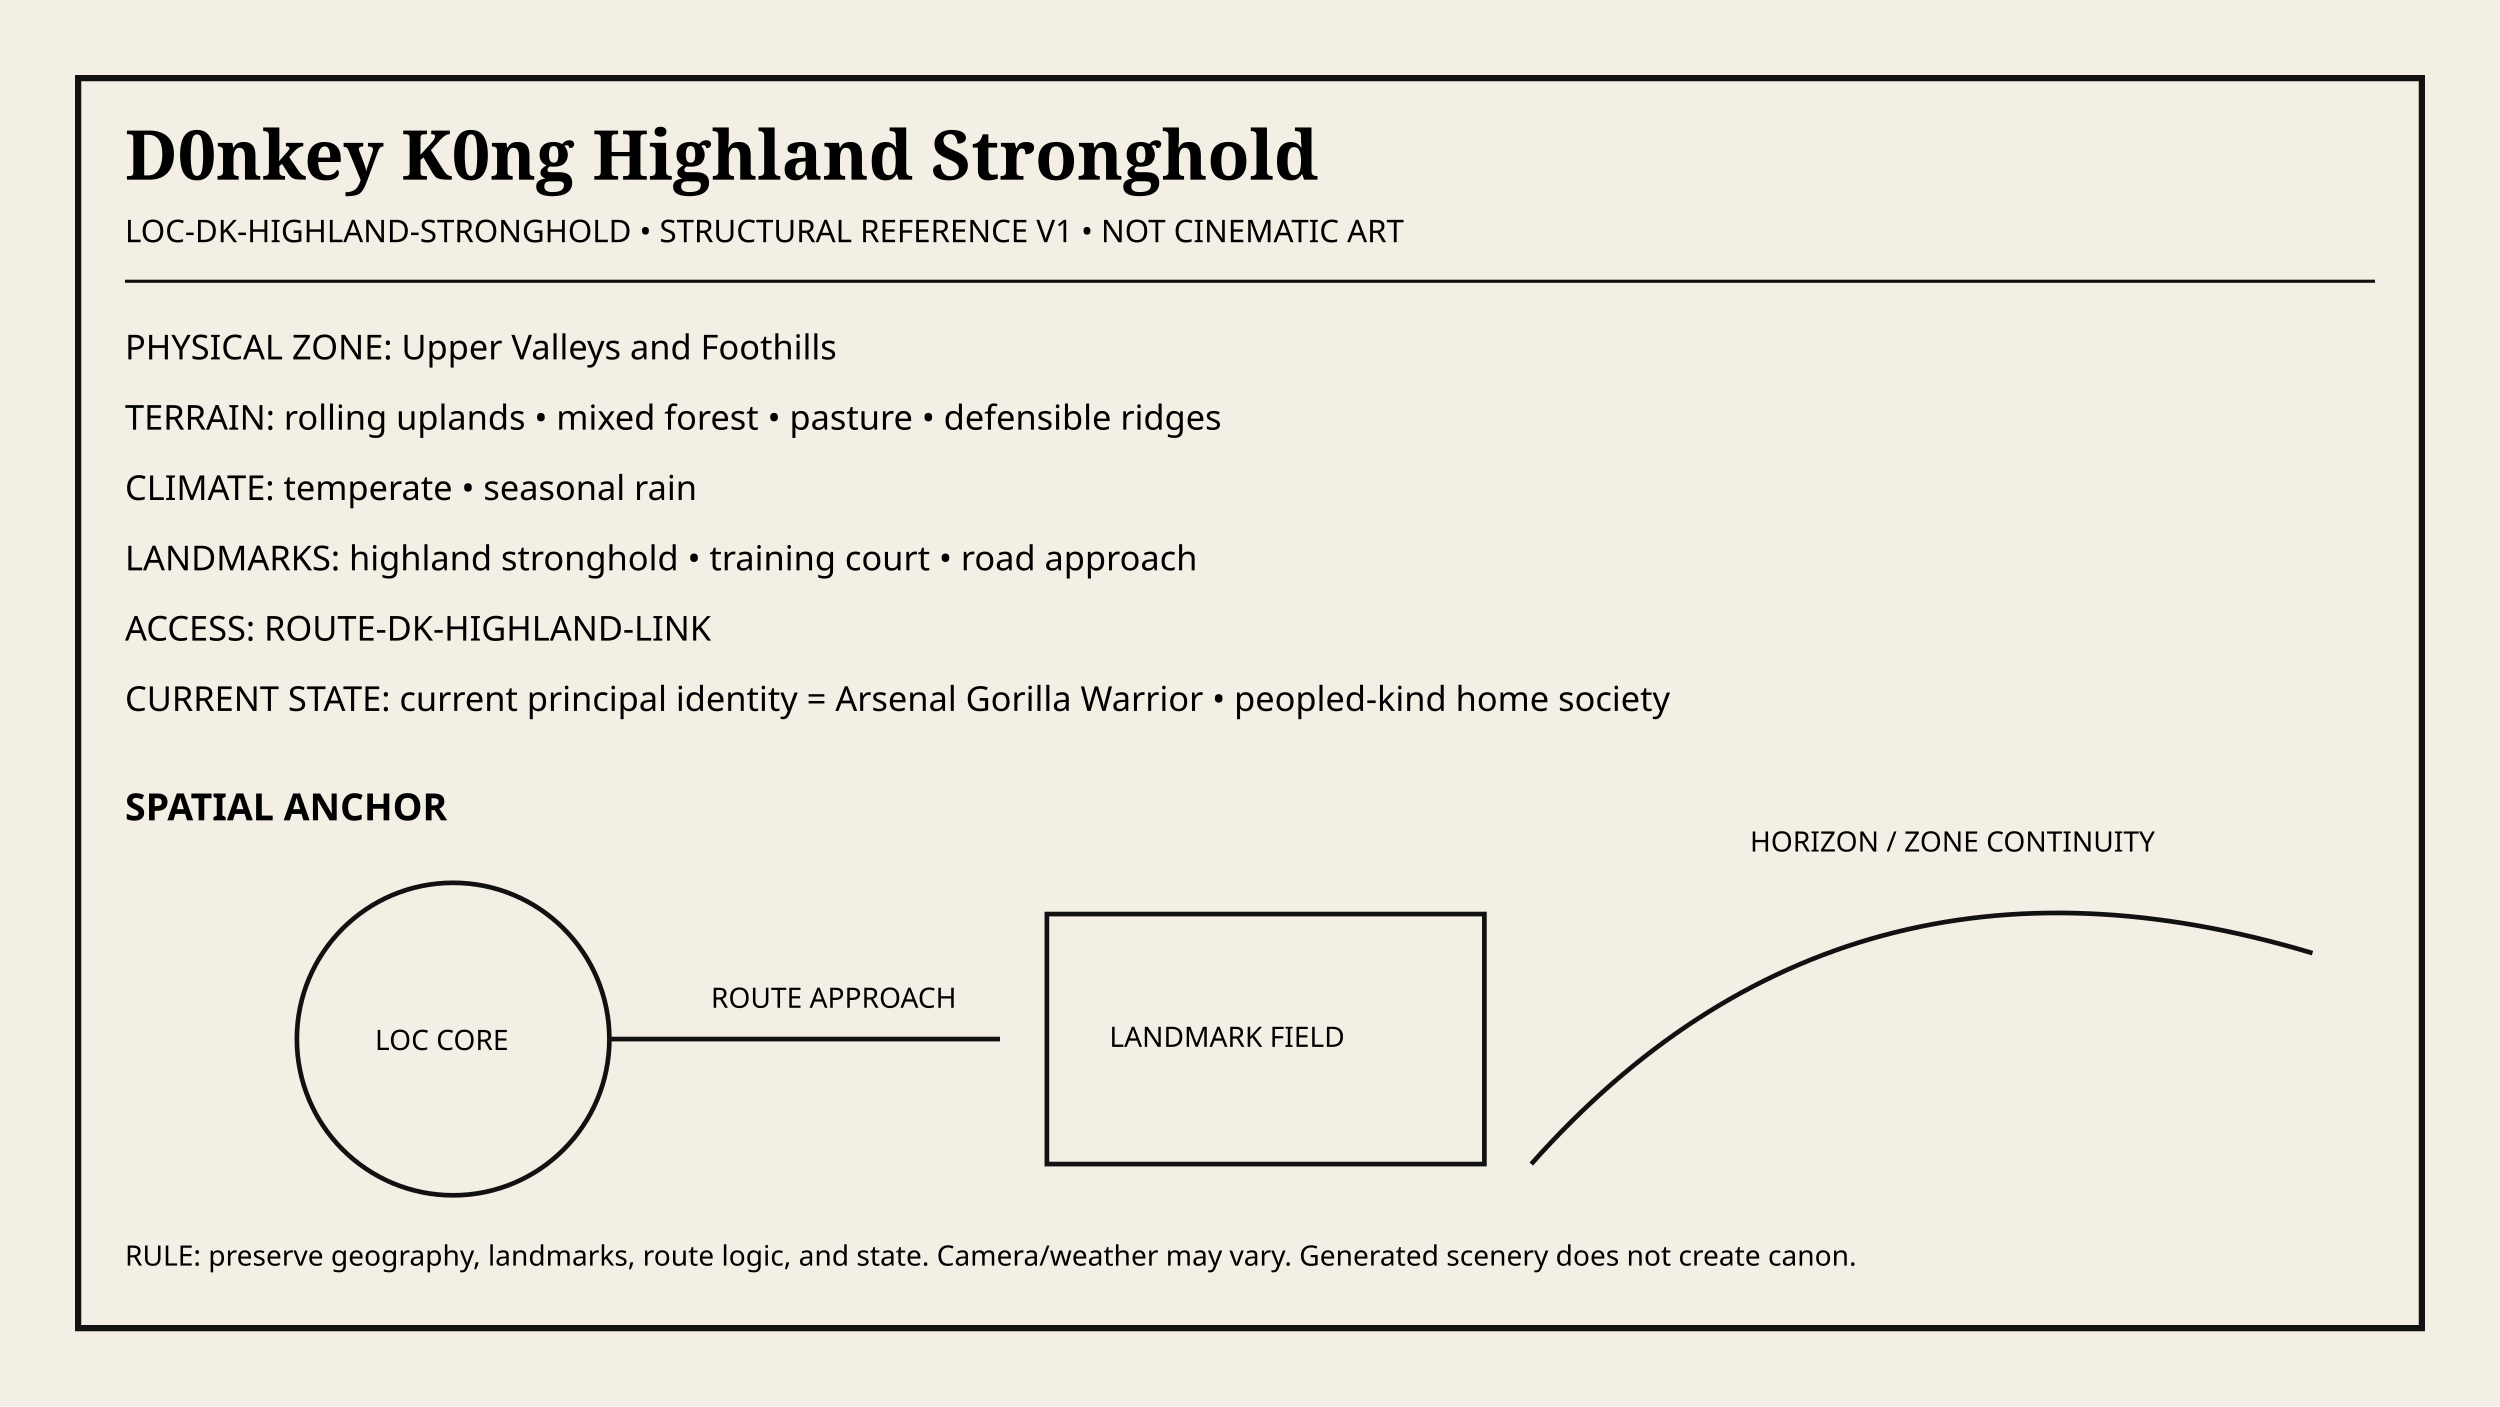
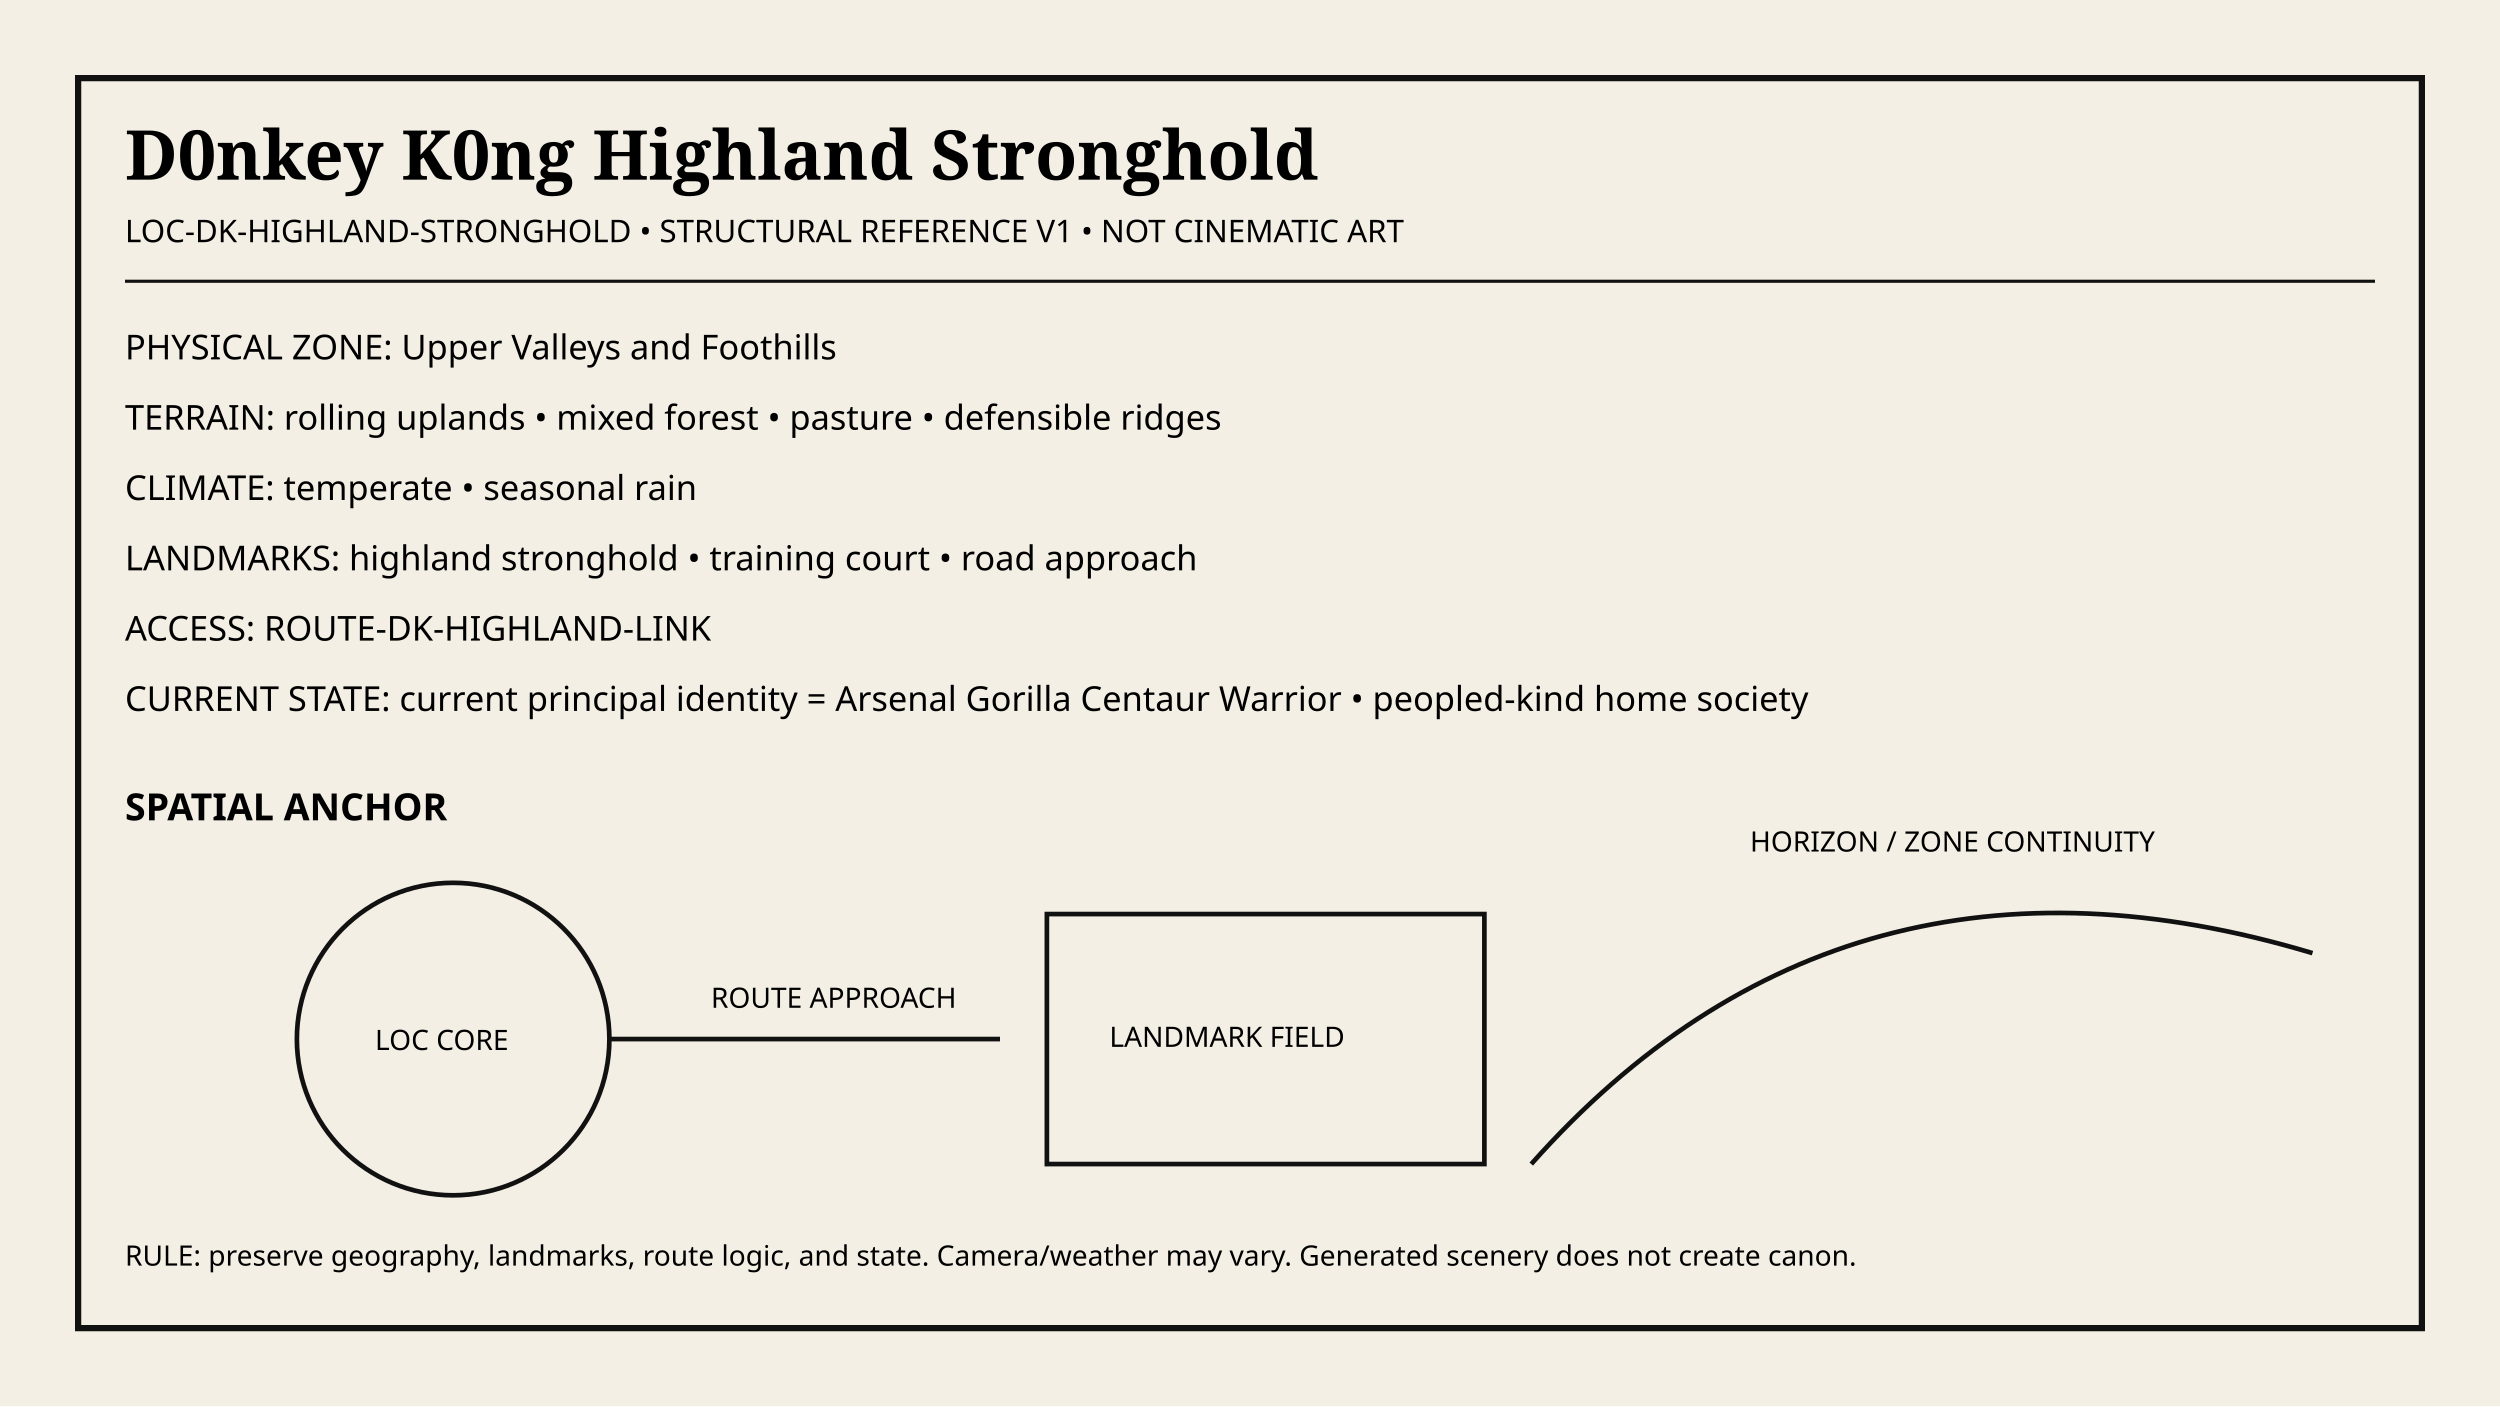
<svg xmlns="http://www.w3.org/2000/svg" width="1600" height="900" viewBox="0 0 1600 900">
  <rect width="1600" height="900" fill="#f3efe4" />
  <rect x="50" y="50" width="1500" height="800" fill="none" stroke="#111" stroke-width="4" />
  <text x="80" y="115" font-family="serif" font-size="44" font-weight="700">D0nkey K0ng Highland Stronghold</text>
  <text x="80" y="155" font-family="sans-serif" font-size="20">LOC-DK-HIGHLAND-STRONGHOLD • STRUCTURAL REFERENCE V1 • NOT CINEMATIC ART</text>
  <line x1="80" y1="180" x2="1520" y2="180" stroke="#111" stroke-width="2" />
  <text x="80" y="230" font-family="sans-serif" font-size="22">PHYSICAL ZONE: Upper Valleys and Foothills</text>
  <text x="80" y="275" font-family="sans-serif" font-size="22">TERRAIN: rolling uplands • mixed forest • pasture • defensible ridges</text>
  <text x="80" y="320" font-family="sans-serif" font-size="22">CLIMATE: temperate • seasonal rain</text>
  <text x="80" y="365" font-family="sans-serif" font-size="22">LANDMARKS: highland stronghold • training court • road approach</text>
  <text x="80" y="410" font-family="sans-serif" font-size="22">ACCESS: ROUTE-DK-HIGHLAND-LINK</text>
-   <text x="80" y="455" font-family="sans-serif" font-size="22">CURRENT STATE: current principal identity = Arsenal Gorilla Warrior • peopled-kind home society</text>
+   <text x="80" y="455" font-family="sans-serif" font-size="22">CURRENT STATE: current principal identity = Arsenal Gorilla Centaur Warrior • peopled-kind home society</text>
  <text x="80" y="525" font-family="sans-serif" font-size="24" font-weight="700">SPATIAL ANCHOR</text>
  <circle cx="290" cy="665" r="100" fill="none" stroke="#111" stroke-width="3" />
  <text x="240" y="672" font-family="sans-serif" font-size="18">LOC CORE</text>
  <line x1="390" y1="665" x2="640" y2="665" stroke="#111" stroke-width="3" />
  <text x="455" y="645" font-family="sans-serif" font-size="18">ROUTE APPROACH</text>
  <rect x="670" y="585" width="280" height="160" fill="none" stroke="#111" stroke-width="3" />
  <text x="710" y="670" font-family="sans-serif" font-size="18">LANDMARK FIELD</text>
  <path d="M980 745 Q1180 520 1480 610" fill="none" stroke="#111" stroke-width="3" />
  <text x="1120" y="545" font-family="sans-serif" font-size="18">HORIZON / ZONE CONTINUITY</text>
  <text x="80" y="810" font-family="sans-serif" font-size="18">RULE: preserve geography, landmarks, route logic, and state. Camera/weather may vary. Generated scenery does not create canon.</text>
</svg>
